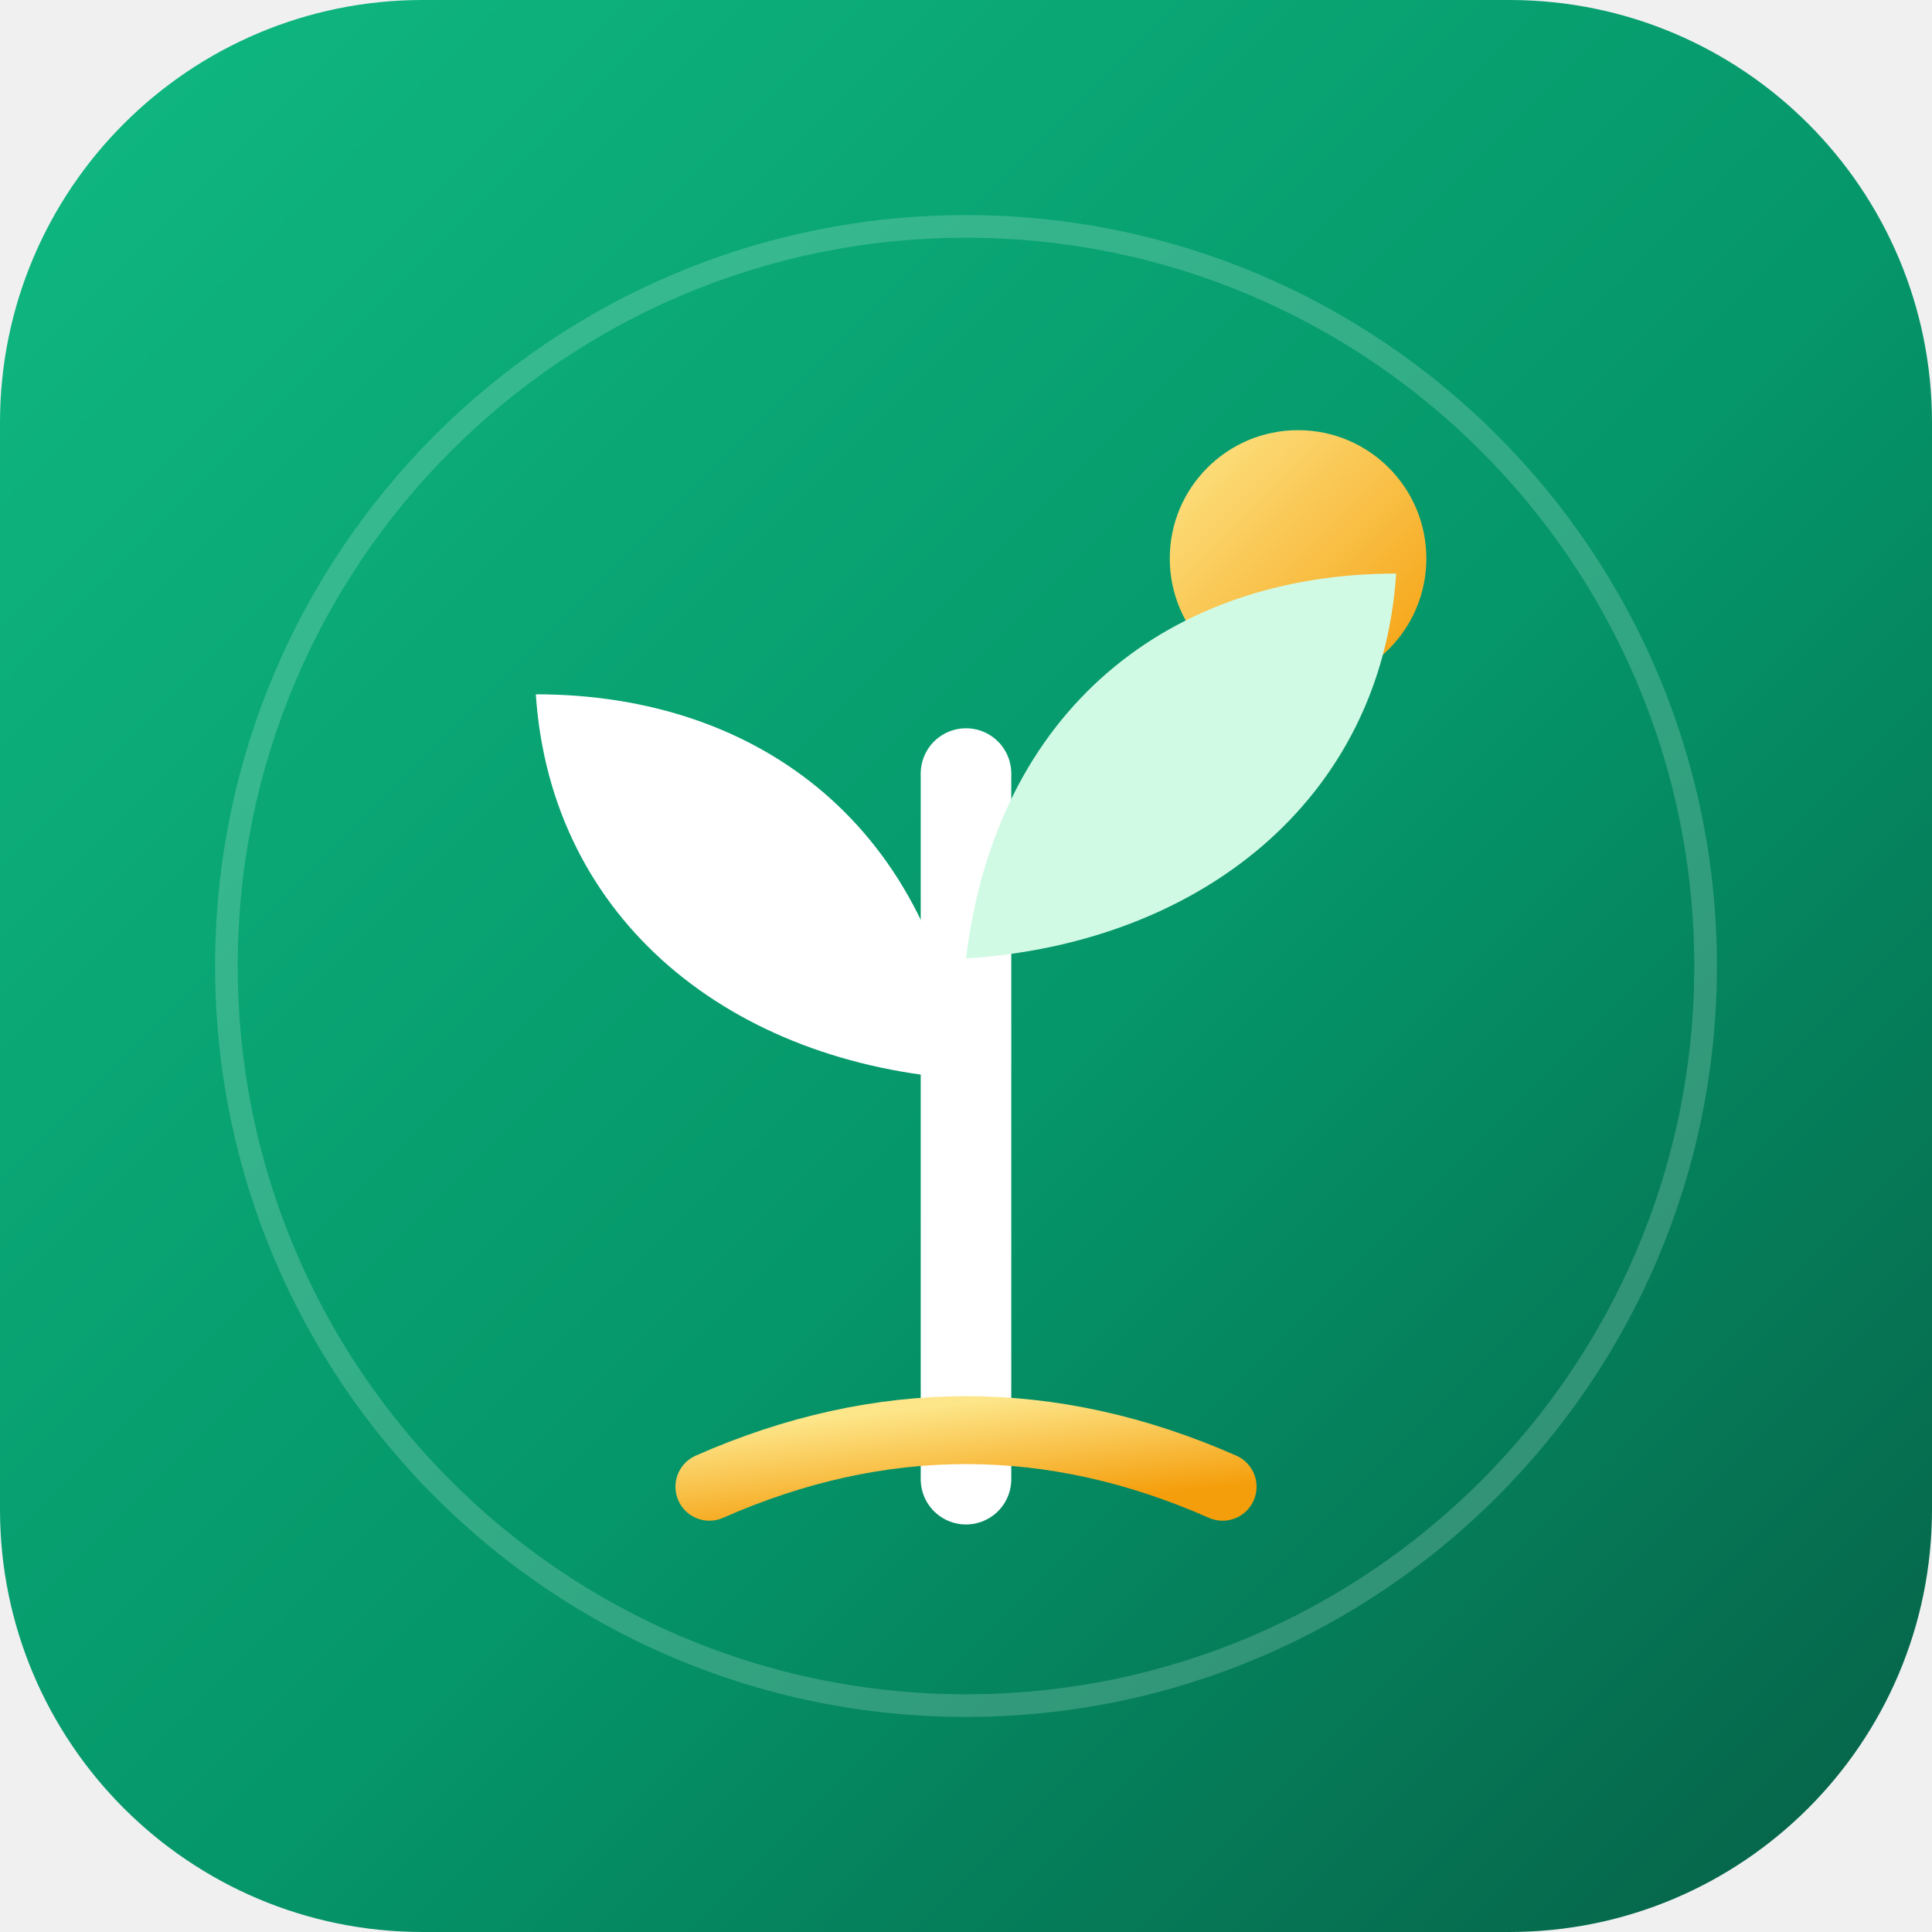
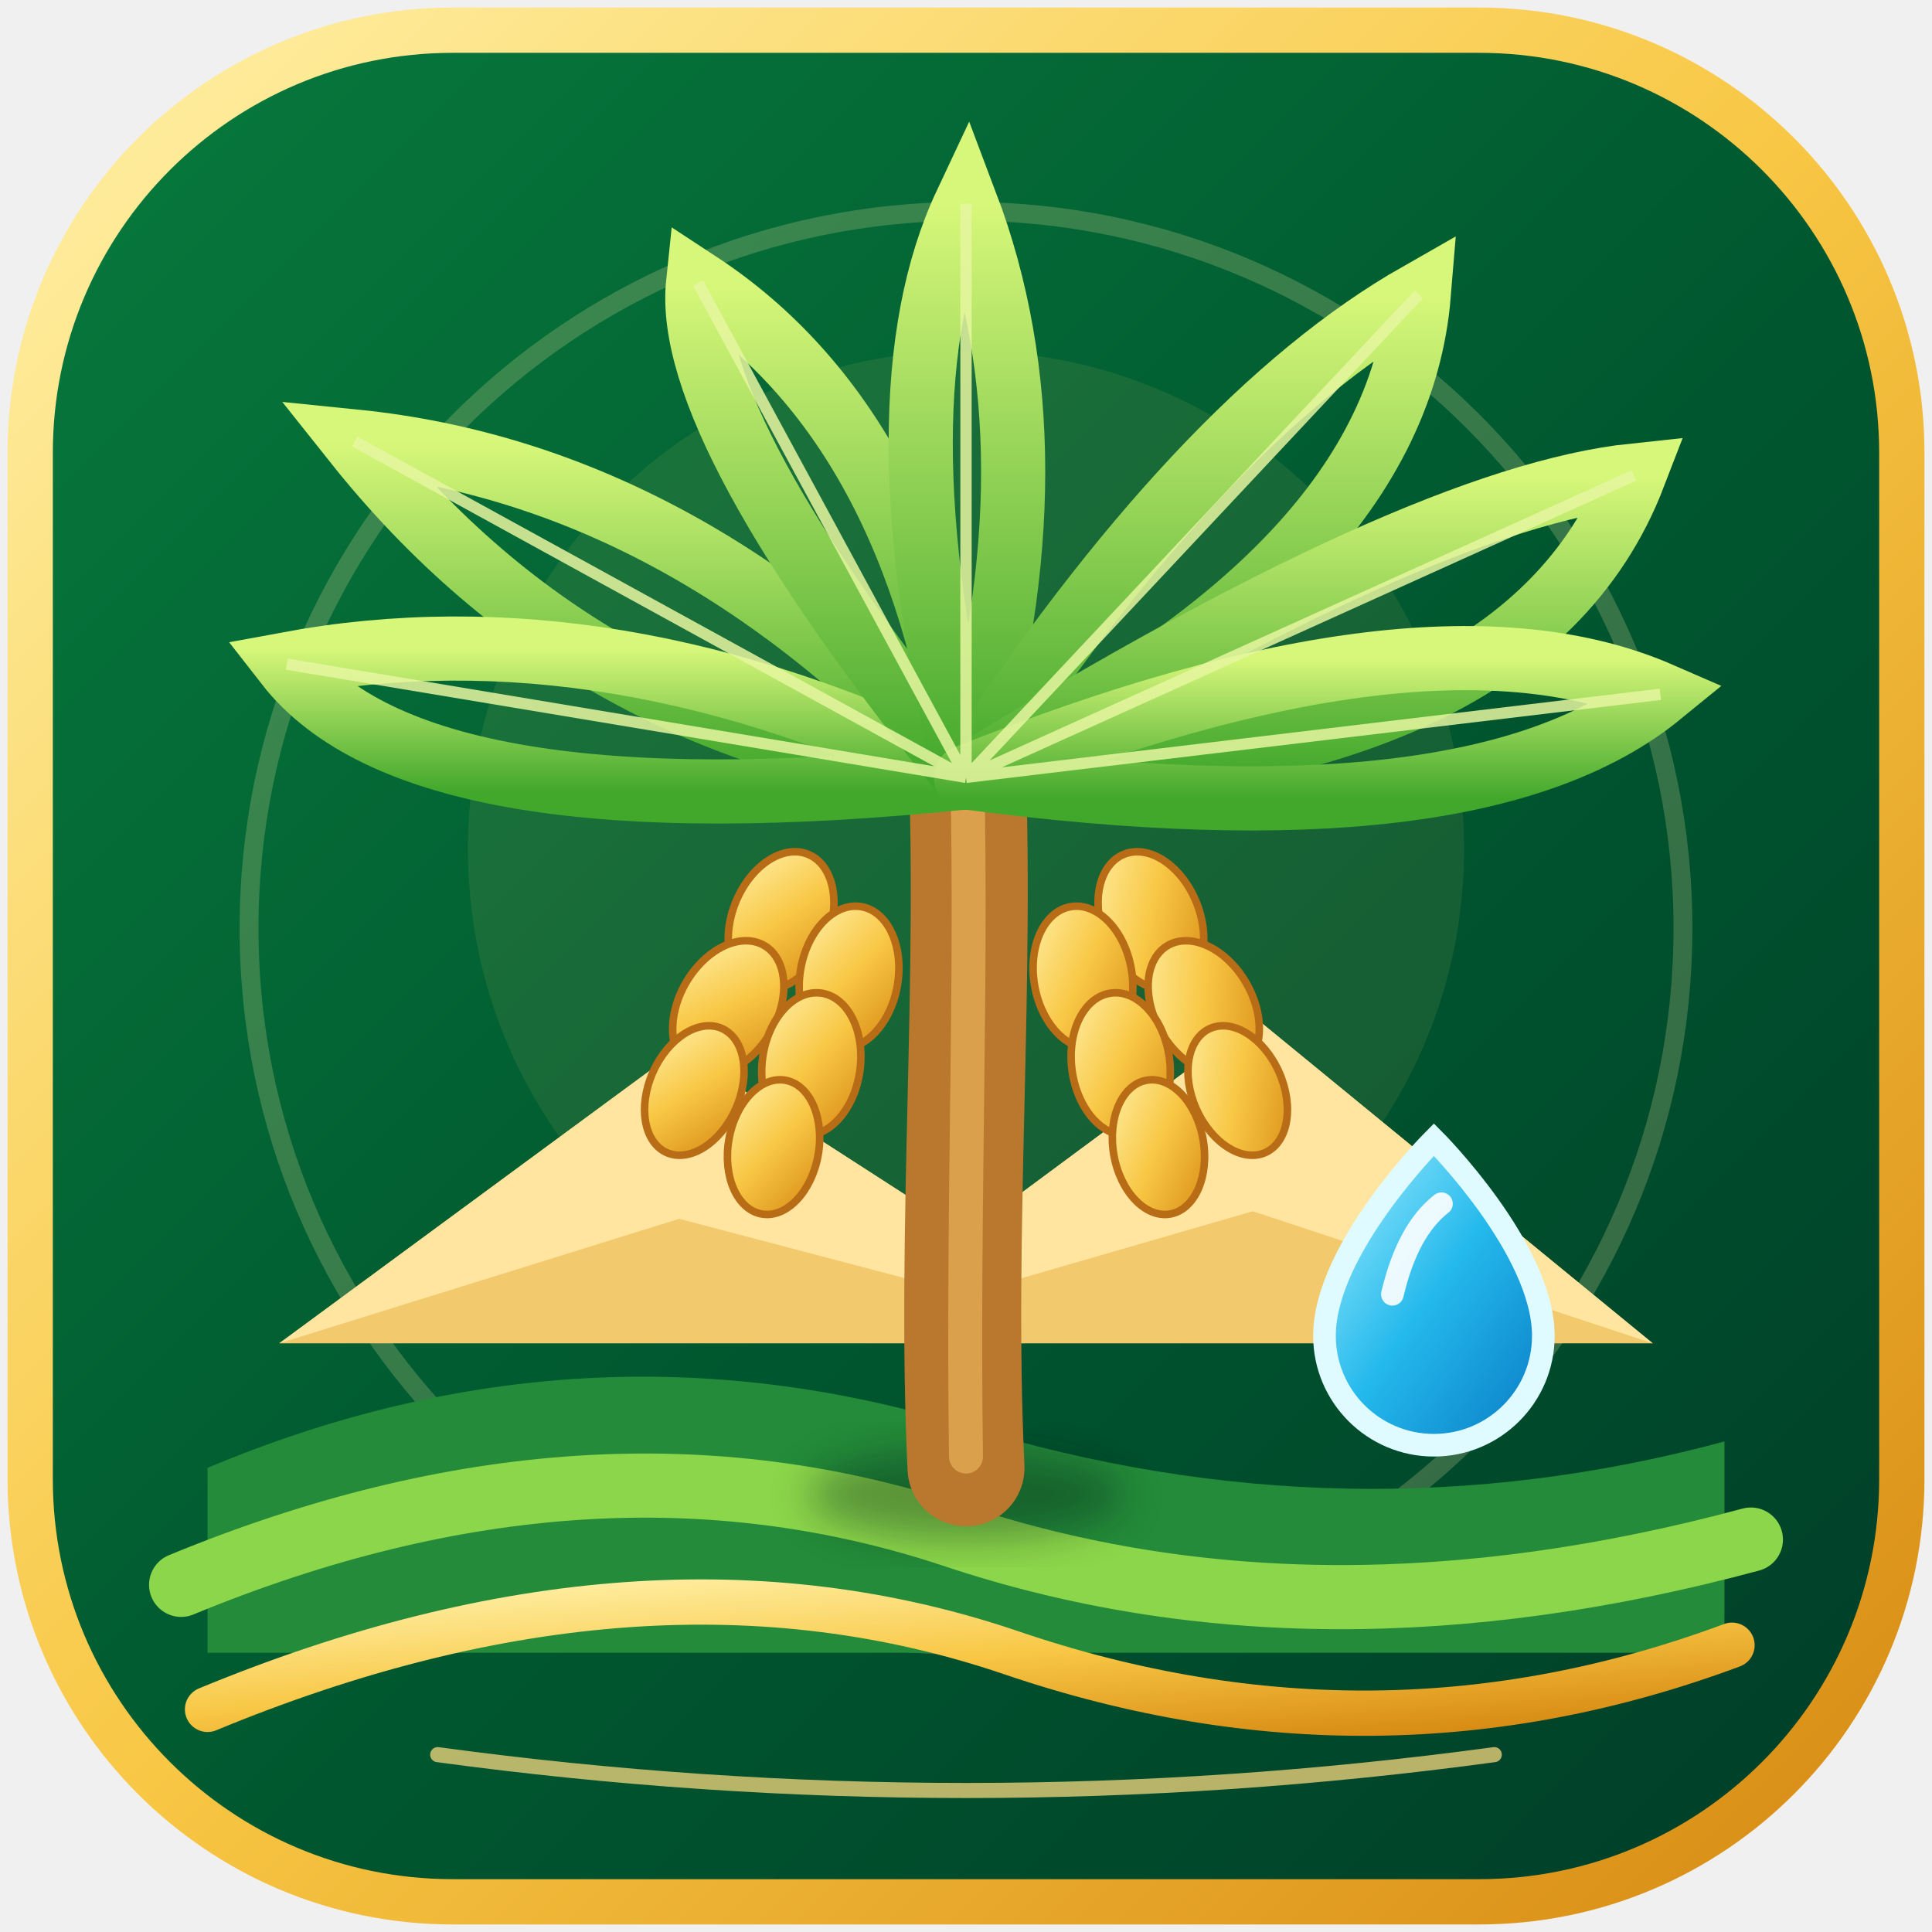
- <svg xmlns="http://www.w3.org/2000/svg" viewBox="0 0 512 512" width="512" height="512">
+ <svg xmlns="http://www.w3.org/2000/svg" viewBox="0 0 512 512">
  <defs>
-     <linearGradient id="bgGrad" x1="0%" y1="0%" x2="100%" y2="100%">
-       <stop offset="0%" stop-color="#10b981" />
-       <stop offset="55%" stop-color="#059669" />
-       <stop offset="100%" stop-color="#065f46" />
+     <linearGradient id="bg" x1="0" y1="0" x2="1" y2="1">
+       <stop stop-color="#087b3d" />
+       <stop offset=".55" stop-color="#00572f" />
+       <stop offset="1" stop-color="#003c28" />
    </linearGradient>
-     <linearGradient id="goldGrad" x1="0%" y1="0%" x2="100%" y2="100%">
-       <stop offset="0%" stop-color="#fde68a" />
-       <stop offset="100%" stop-color="#f59e0b" />
+     <linearGradient id="gold" x1="0" y1="0" x2="1" y2="1">
+       <stop stop-color="#fff0a6" />
+       <stop offset=".5" stop-color="#f8c744" />
+       <stop offset="1" stop-color="#d78a13" />
    </linearGradient>
+     <linearGradient id="leaf" x1="0" y1="0" x2="0" y2="1">
+       <stop stop-color="#d7f77a" />
+       <stop offset="1" stop-color="#42a82c" />
+     </linearGradient>
+     <linearGradient id="water" x1="0" y1="0" x2="1" y2="1">
+       <stop stop-color="#a7f1ff" />
+       <stop offset=".5" stop-color="#24b9ec" />
+       <stop offset="1" stop-color="#087ac4" />
+     </linearGradient>
+     <filter id="shadow" x="-30%" y="-30%" width="160%" height="160%">
+       <feGaussianBlur stdDeviation="5" />
+     </filter>
  </defs>
-   <rect width="512" height="512" rx="112" fill="url(#bgGrad)" />
-   <circle cx="256" cy="256" r="196" fill="none" stroke="rgba(255,255,255,0.18)" stroke-width="6" />
-   <circle cx="344" cy="148" r="34" fill="url(#goldGrad)" />
-   <path d="M256 392 C256 320, 256 260, 256 205" stroke="#ffffff" stroke-width="24" stroke-linecap="round" fill="none" />
-   <path d="M256 286 C194 282, 146 244, 142 184 C202 184, 248 220, 256 286 Z" fill="#ffffff" />
-   <path d="M256 254 C318 250, 366 212, 370 152 C310 152, 264 188, 256 254 Z" fill="#d1fae5" />
-   <path d="M188 394 Q256 364 324 394" stroke="url(#goldGrad)" stroke-width="18" stroke-linecap="round" fill="none" />
+   <rect x="8" y="8" width="496" height="496" rx="112" fill="url(#bg)" stroke="url(#gold)" stroke-width="12" />
+   <circle cx="256" cy="246" r="190" fill="none" stroke="#f8e6a0" stroke-opacity=".22" stroke-width="5" />
+   <circle cx="256" cy="225" r="132" fill="#f9d76a" opacity=".09" />
+   <path d="M74 356 180 278 256 327 333 270 438 356Z" fill="#f2c96d" />
+   <path d="m74 356 106-78 76 49 77-57 105 86-106-35-76 22-76-20Z" fill="#ffe5a0" />
+   <path d="M55 389 Q155 347 256 378 T457 382 L457 438 55 438Z" fill="#238b39" />
+   <path d="M48 420 Q157 375 253 407 T464 408" fill="none" stroke="#8bd64a" stroke-width="17" stroke-linecap="round" />
+   <path d="M55 453 Q171 405 268 438 T459 436" fill="none" stroke="url(#gold)" stroke-width="12" stroke-linecap="round" />
+   <ellipse cx="256" cy="396" rx="42" ry="12" fill="#001e16" opacity=".35" filter="url(#shadow)" />
+   <path d="M256 389 C253 325 259 260 256 195" fill="none" stroke="#b9782e" stroke-width="31" stroke-linecap="round" />
+   <path d="M256 386 C255 318 258 250 256 195" fill="none" stroke="#e5ad55" stroke-width="9" stroke-linecap="round" opacity=".75" />
+   <g fill="none" stroke="url(#leaf)" stroke-width="17" stroke-linecap="round">
+     <path d="M256 206 Q156 195 94 117 Q183 126 256 206" />
+     <path d="M256 206 Q111 221 76 176 Q162 160 256 206" />
+     <path d="M256 206 Q181 113 185 75 Q243 113 256 206" />
+     <path d="M256 206 Q232 105 256 54 Q281 120 256 206" />
+     <path d="M256 206 Q318 111 376 78 Q370 151 256 206" />
+     <path d="M256 206 Q376 132 433 126 Q403 204 256 206" />
+     <path d="M256 206 Q391 224 440 184 Q378 157 256 206" />
+   </g>
+   <g stroke="#e6f6a0" stroke-width="3" opacity=".85" fill="none">
+     <path d="M256 206 94 117 M256 206 76 176 M256 206 185 75 M256 206 256 54 M256 206 376 78 M256 206 433 126 M256 206 440 184" />
+   </g>
+   <g fill="url(#gold)" stroke="#b96c16" stroke-width="2">
+     <ellipse cx="207" cy="244" rx="13" ry="19" transform="rotate(22 207 244)" />
+     <ellipse cx="225" cy="259" rx="13" ry="19" transform="rotate(10 225 259)" />
+     <ellipse cx="193" cy="267" rx="13" ry="19" transform="rotate(30 193 267)" />
+     <ellipse cx="215" cy="282" rx="13" ry="19" transform="rotate(8 215 282)" />
+     <ellipse cx="184" cy="289" rx="12" ry="18" transform="rotate(24 184 289)" />
+     <ellipse cx="205" cy="304" rx="12" ry="18" transform="rotate(10 205 304)" />
+     <ellipse cx="305" cy="244" rx="13" ry="19" transform="rotate(-22 305 244)" />
+     <ellipse cx="287" cy="259" rx="13" ry="19" transform="rotate(-10 287 259)" />
+     <ellipse cx="319" cy="267" rx="13" ry="19" transform="rotate(-30 319 267)" />
+     <ellipse cx="297" cy="282" rx="13" ry="19" transform="rotate(-8 297 282)" />
+     <ellipse cx="328" cy="289" rx="12" ry="18" transform="rotate(-24 328 289)" />
+     <ellipse cx="307" cy="304" rx="12" ry="18" transform="rotate(-10 307 304)" />
+   </g>
+   <path d="M351 354 C351 331 380 302 380 302 C380 302 409 331 409 354 A29 29 0 1 1 351 354Z" fill="url(#water)" stroke="#e0fbff" stroke-width="6" />
+   <path d="M369 343 Q373 326 382 319" fill="none" stroke="#fff" stroke-width="6" stroke-linecap="round" opacity=".9" />
+   <path d="M116 465 Q256 484 396 465" fill="none" stroke="#f5d77e" stroke-opacity=".75" stroke-width="4" stroke-linecap="round" />
</svg>
